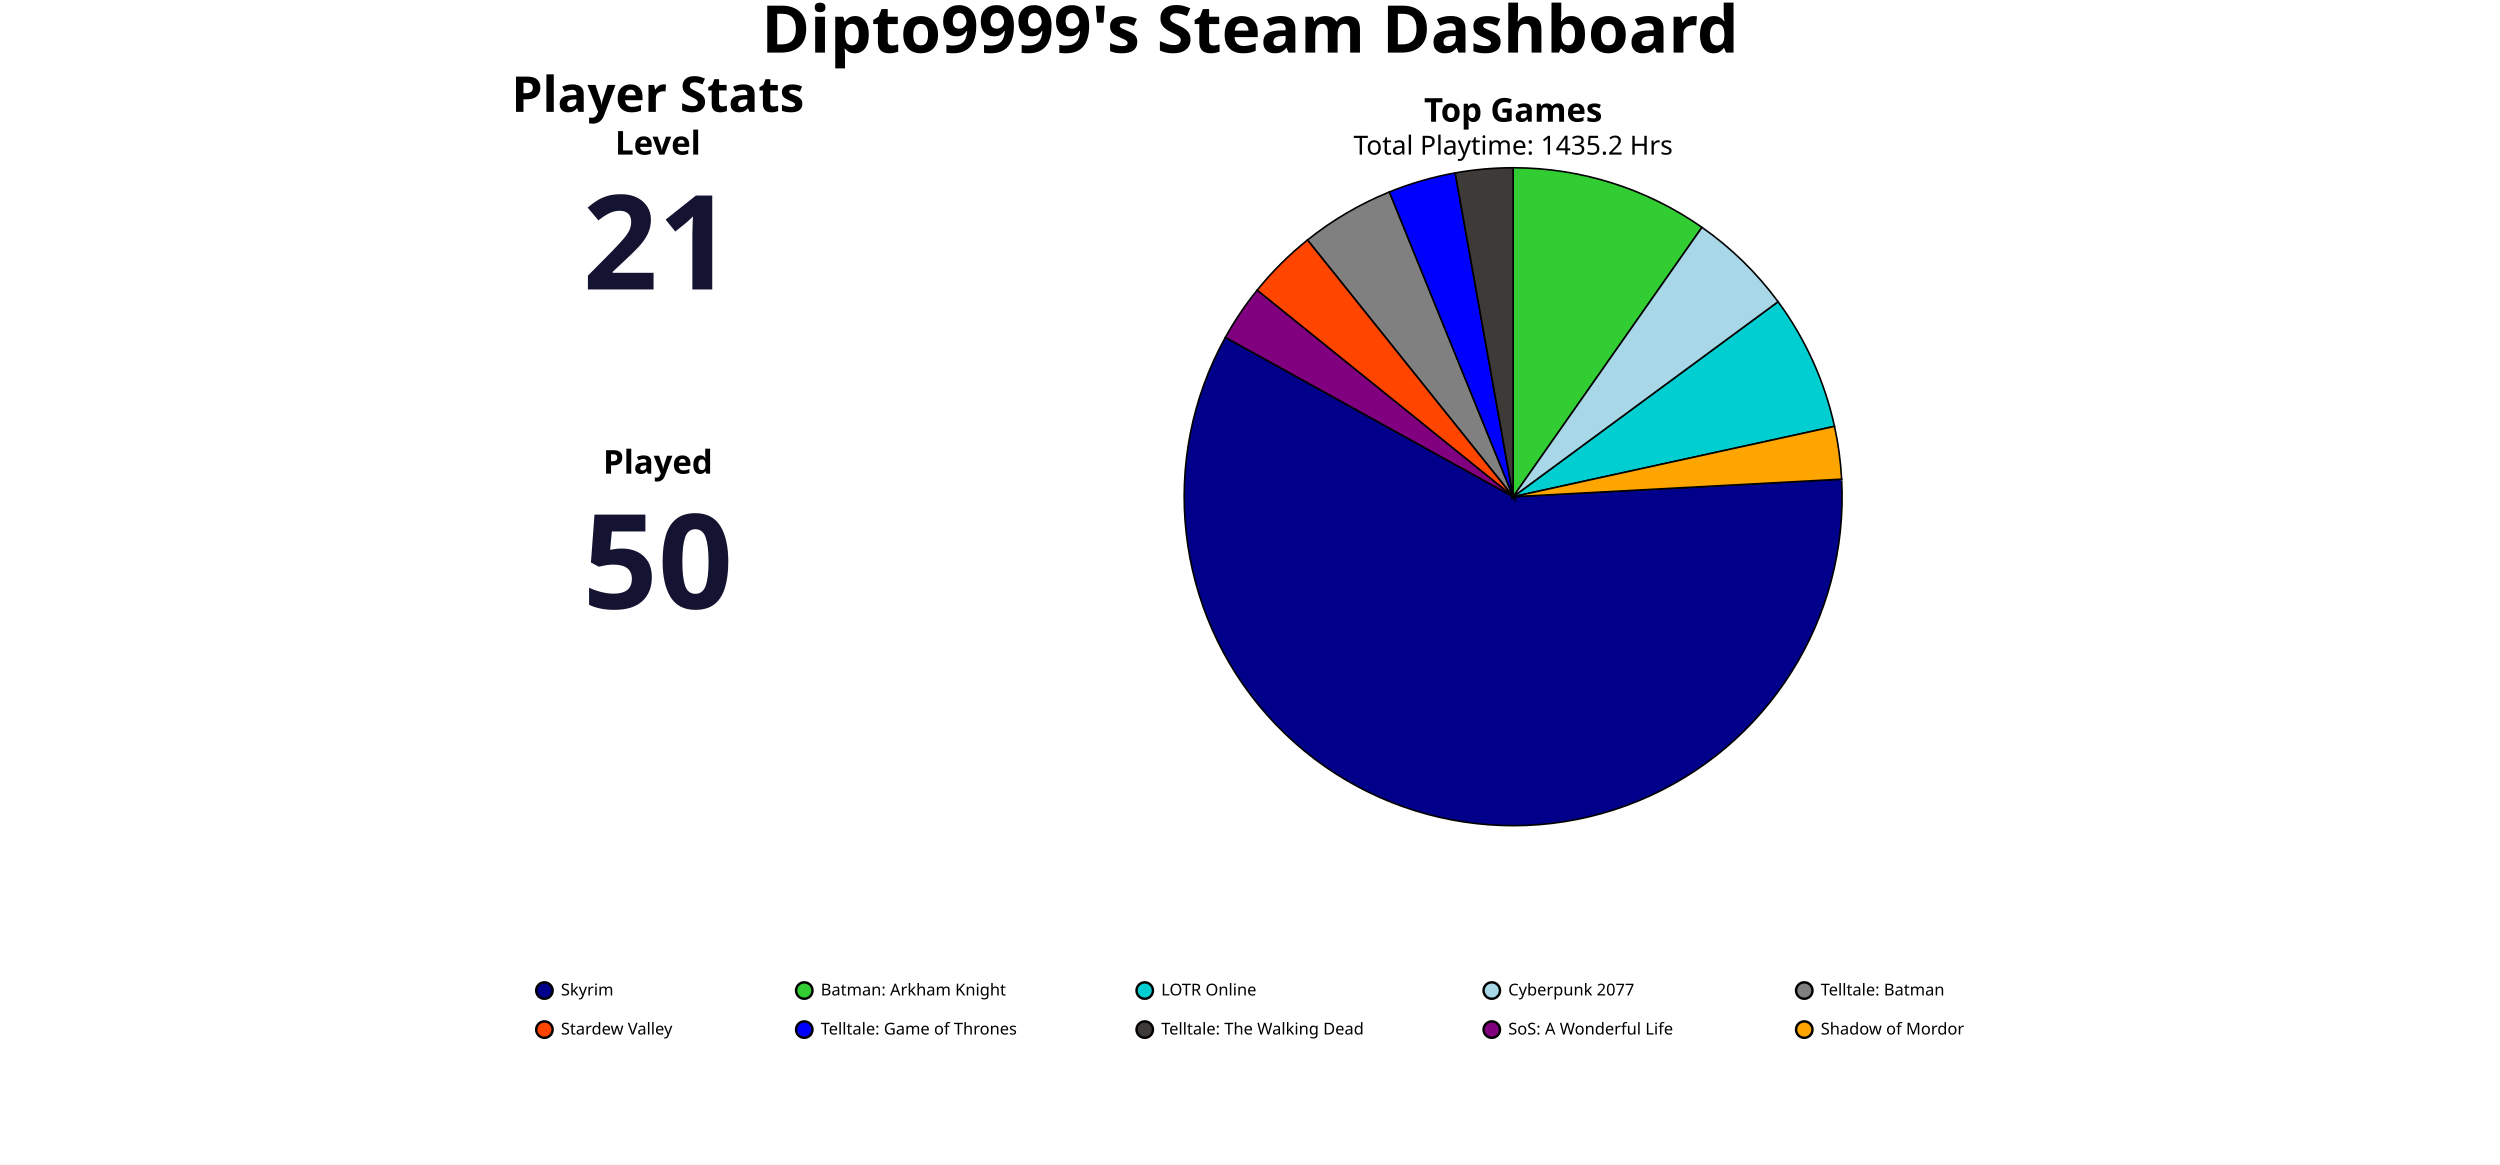
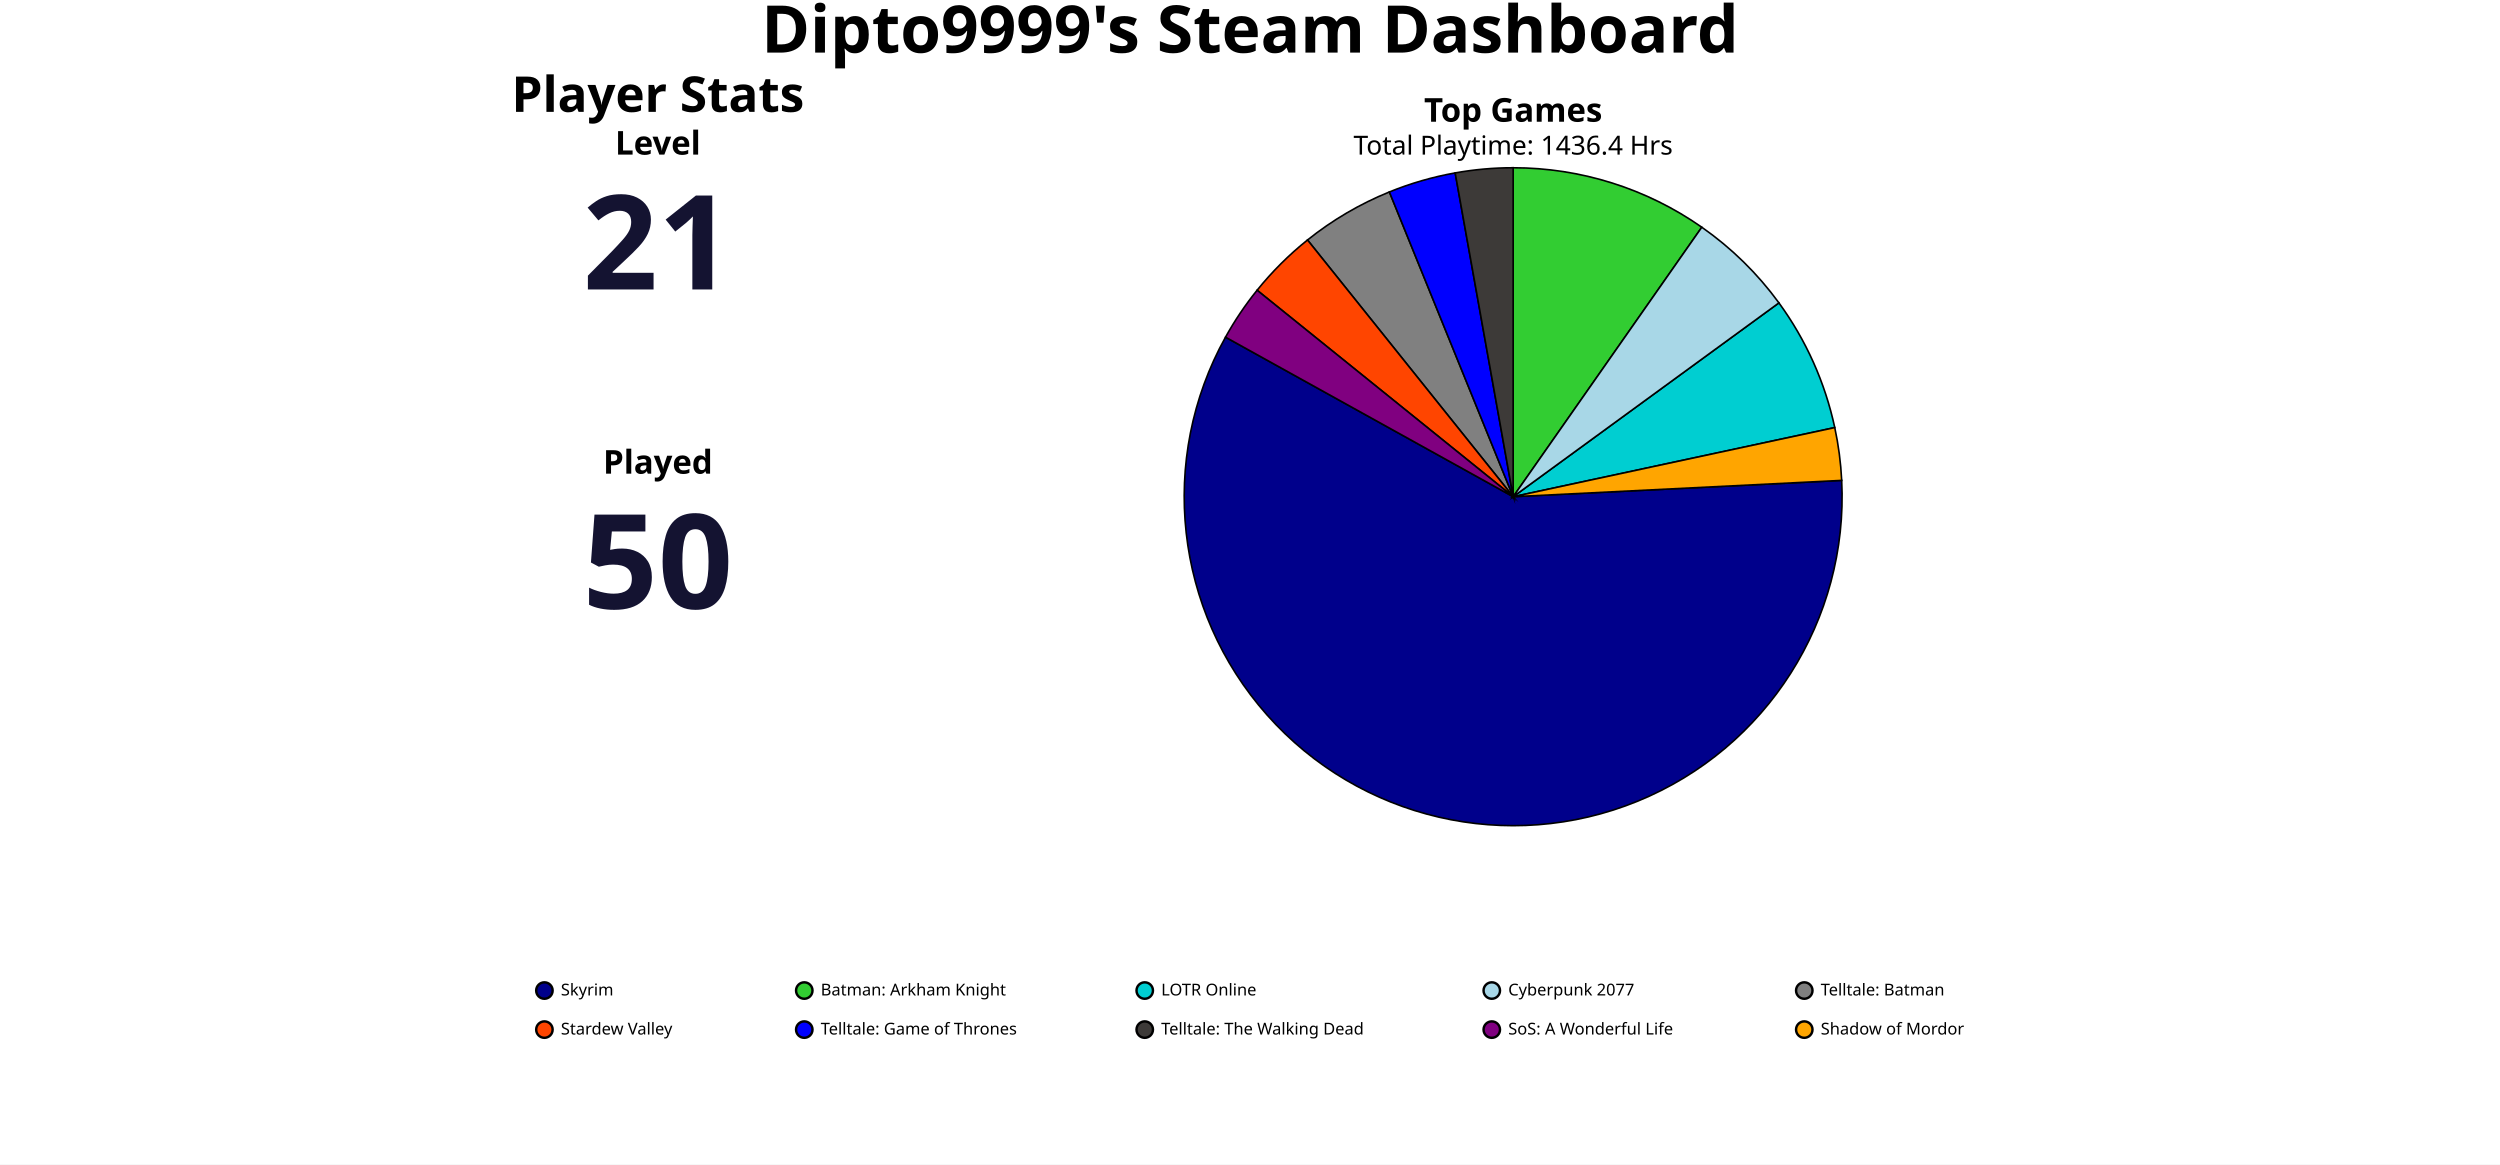
<svg xmlns="http://www.w3.org/2000/svg" version="1.1" class="marks" width="1520" height="708" viewBox="0 0 1520 708">
  <rect width="1520" height="708" fill="white" />
  <g fill="none" stroke-miterlimit="10" transform="translate(250,102)">
    <g class="mark-group role-frame root" role="graphics-object" aria-roledescription="group mark container">
      <g transform="translate(0,0)">
        <path class="background" aria-hidden="true" d="M0,0h0v0h0Z" />
        <g>
          <g class="mark-group role-scope concat_0_group" role="graphics-object" aria-roledescription="group mark container">
            <g transform="translate(0,0)">
              <path class="background" aria-hidden="true" d="M0,0h0v0h0Z" />
              <g>
                <g class="mark-group role-scope concat_0_concat_0_group" role="graphics-object" aria-roledescription="group mark container">
                  <g transform="translate(0,0)">
                    <path class="background" aria-hidden="true" d="M0,0h300v150h-300Z" stroke="#ddd" stroke-opacity="0" stroke-width="1.5" />
                    <g>
                      <g class="mark-text role-mark concat_0_concat_0_marks" role="graphics-object" aria-roledescription="text mark container">
                        <text aria-label="Metric: Level; Value: 21" role="graphics-symbol" aria-roledescription="text mark" text-anchor="middle" transform="translate(150,74)" font-family="sans-serif" font-size="80px" font-weight="bold" fill="#141331">21</text>
                      </g>
                      <g class="mark-group role-title">
                        <g transform="translate(150,-24)">
                          <path class="background" aria-hidden="true" d="M0,0h0v0h0Z" pointer-events="none" />
                          <g>
                            <g class="mark-text role-title-text" role="graphics-symbol" aria-roledescription="title" aria-label="Title text 'Level'" pointer-events="none">
                              <text text-anchor="middle" transform="translate(0,16)" font-family="sans-serif" font-size="20px" font-weight="bold" fill="#000" opacity="1">Level</text>
                            </g>
                          </g>
                          <path class="foreground" aria-hidden="true" d="" pointer-events="none" display="none" />
                        </g>
                      </g>
                    </g>
                    <path class="foreground" aria-hidden="true" d="" display="none" />
                  </g>
                </g>
                <g class="mark-group role-scope concat_0_concat_1_group" role="graphics-object" aria-roledescription="group mark container">
                  <g transform="translate(0,194)">
                    <path class="background" aria-hidden="true" d="M0,0h300v150h-300Z" stroke="#ddd" stroke-opacity="0" stroke-width="1.5" />
                    <g>
                      <g class="mark-text role-mark concat_0_concat_1_marks" role="graphics-object" aria-roledescription="text mark container">
                        <text aria-label="Metric: Played; Value: 50" role="graphics-symbol" aria-roledescription="text mark" text-anchor="middle" transform="translate(150,74)" font-family="sans-serif" font-size="80px" font-weight="bold" fill="#141331">50</text>
                      </g>
                      <g class="mark-group role-title">
                        <g transform="translate(150,-24)">
                          <path class="background" aria-hidden="true" d="M0,0h0v0h0Z" pointer-events="none" />
                          <g>
                            <g class="mark-text role-title-text" role="graphics-symbol" aria-roledescription="title" aria-label="Title text 'Played'" pointer-events="none">
                              <text text-anchor="middle" transform="translate(0,16)" font-family="sans-serif" font-size="20px" font-weight="bold" fill="#000" opacity="1">Played</text>
                            </g>
                          </g>
                          <path class="foreground" aria-hidden="true" d="" pointer-events="none" display="none" />
                        </g>
                      </g>
                    </g>
                    <path class="foreground" aria-hidden="true" d="" display="none" />
                  </g>
                </g>
                <g class="mark-group role-title">
                  <g transform="translate(150,-58)">
                    <path class="background" aria-hidden="true" d="M0,0h0v0h0Z" pointer-events="none" />
                    <g>
                      <g class="mark-text role-title-text" role="graphics-symbol" aria-roledescription="title" aria-label="Title text 'Player Stats'" pointer-events="none">
                        <text text-anchor="middle" transform="translate(0,24)" font-family="sans-serif" font-size="30px" font-weight="bold" fill="#000" opacity="1">Player Stats</text>
                      </g>
                    </g>
                    <path class="foreground" aria-hidden="true" d="" pointer-events="none" display="none" />
                  </g>
                </g>
              </g>
              <path class="foreground" aria-hidden="true" d="" display="none" />
            </g>
          </g>
          <g class="mark-group role-scope concat_1_group" role="graphics-object" aria-roledescription="group mark container">
            <g transform="translate(320,0)">
              <path class="background" aria-hidden="true" d="M0,0h700v400h-700Z" />
              <g>
                <g class="mark-arc role-mark concat_1_marks" role="graphics-object" aria-roledescription="arc mark container">
-                   <path aria-label="playtime_percentage: 58.9; name: Skyrim; Game: Skyrim; Time (Hrs): 845.3; Playtime (%): 58.90" role="graphics-symbol" aria-roledescription="arc mark" transform="translate(350,200)" d="M-174.958,-96.901A200,200,0,1,0,199.715,-10.676L0,0Z" fill="#00008B" stroke="black" stroke-width="1" />
-                   <path aria-label="playtime_percentage: 9.73; name: Batman: Arkham Knight; Game: Batman: Arkham Knight; Time (Hrs): 139.7; Playtime (%): 9.73" role="graphics-symbol" aria-roledescription="arc mark" transform="translate(350,200)" d="M114.795,-163.774A200,200,0,0,0,0,-200L0,0Z" fill="#32CD32" stroke="black" stroke-width="1" />
-                   <path aria-label="playtime_percentage: 6.67; name: LOTR Online; Game: LOTR Online; Time (Hrs): 95.7; Playtime (%): 6.67" role="graphics-symbol" aria-roledescription="arc mark" transform="translate(350,200)" d="M195.373,-42.77A200,200,0,0,0,161.062,-118.571L0,0Z" fill="#00CED1" stroke="black" stroke-width="1" />
-                   <path aria-label="playtime_percentage: 5.17; name: Cyberpunk 2077; Game: Cyberpunk 2077; Time (Hrs): 74.2; Playtime (%): 5.17" role="graphics-symbol" aria-roledescription="arc mark" transform="translate(350,200)" d="M161.062,-118.571A200,200,0,0,0,114.795,-163.774L0,0Z" fill="#A8D7E7" stroke="black" stroke-width="1" />
+                   <path aria-label="playtime_percentage: 58.85; name: Skyrim; Game: Skyrim; Time (Hrs): 845.3; Playtime (%): 58.85" role="graphics-symbol" aria-roledescription="arc mark" transform="translate(350,200)" d="M-174.897,-97.011A200,200,0,1,0,199.754,-9.923L0,0Z" fill="#00008B" stroke="black" stroke-width="1" />
+                   <path aria-label="playtime_percentage: 9.72; name: Batman: Arkham Knight; Game: Batman: Arkham Knight; Time (Hrs): 139.7; Playtime (%): 9.72" role="graphics-symbol" aria-roledescription="arc mark" transform="translate(350,200)" d="M114.692,-163.846A200,200,0,0,0,0,-200L0,0Z" fill="#32CD32" stroke="black" stroke-width="1" />
+                   <path aria-label="playtime_percentage: 6.66; name: LOTR Online; Game: LOTR Online; Time (Hrs): 95.7; Playtime (%): 6.66" role="graphics-symbol" aria-roledescription="arc mark" transform="translate(350,200)" d="M195.533,-42.033A200,200,0,0,0,161.582,-117.862L0,0Z" fill="#00CED1" stroke="black" stroke-width="1" />
+                   <path aria-label="playtime_percentage: 5.25; name: Cyberpunk 2077; Game: Cyberpunk 2077; Time (Hrs): 75.4; Playtime (%): 5.25" role="graphics-symbol" aria-roledescription="arc mark" transform="translate(350,200)" d="M161.582,-117.862A200,200,0,0,0,114.692,-163.846L0,0Z" fill="#A8D7E7" stroke="black" stroke-width="1" />
                  <path aria-label="playtime_percentage: 4.61; name: Telltale: Batman; Game: Telltale: Batman; Time (Hrs): 66.2; Playtime (%): 4.61" role="graphics-symbol" aria-roledescription="arc mark" transform="translate(350,200)" d="M-75.258,-185.3A200,200,0,0,0,-125.049,-156.086L0,0Z" fill="#808080" stroke="black" stroke-width="1" />
                  <path aria-label="playtime_percentage: 3.45; name: Stardew Valley; Game: Stardew Valley; Time (Hrs): 49.5; Playtime (%): 3.45" role="graphics-symbol" aria-roledescription="arc mark" transform="translate(350,200)" d="M-125.049,-156.086A200,200,0,0,0,-155.692,-125.538L0,0Z" fill="#FF4500" stroke="black" stroke-width="1" />
                  <path aria-label="playtime_percentage: 3.32; name: Telltale: Game of Thrones; Game: Telltale: Game of Thrones; Time (Hrs): 47.7; Playtime (%): 3.32" role="graphics-symbol" aria-roledescription="arc mark" transform="translate(350,200)" d="M-35.252,-196.869A200,200,0,0,0,-75.258,-185.3L0,0Z" fill="#0000FF" stroke="black" stroke-width="1" />
                  <path aria-label="playtime_percentage: 2.82; name: Telltale: The Walking Dead; Game: Telltale: The Walking Dead; Time (Hrs): 40.5; Playtime (%): 2.82" role="graphics-symbol" aria-roledescription="arc mark" transform="translate(350,200)" d="M0,-200A200,200,0,0,0,-35.252,-196.869L0,0Z" fill="#3D3A38" stroke="black" stroke-width="1" />
-                   <path aria-label="playtime_percentage: 2.75; name: SoS: A Wonderful Life; Game: SoS: A Wonderful Life; Time (Hrs): 39.4; Playtime (%): 2.75" role="graphics-symbol" aria-roledescription="arc mark" transform="translate(350,200)" d="M-155.692,-125.538A200,200,0,0,0,-174.958,-96.901L0,0Z" fill="#800080" stroke="black" stroke-width="1" />
-                   <path aria-label="playtime_percentage: 2.58; name: Shadow of Mordor; Game: Shadow of Mordor; Time (Hrs): 37.0; Playtime (%): 2.58" role="graphics-symbol" aria-roledescription="arc mark" transform="translate(350,200)" d="M199.715,-10.676A200,200,0,0,0,195.373,-42.77L0,0Z" fill="#FFA500" stroke="black" stroke-width="1" />
+                   <path aria-label="playtime_percentage: 2.74; name: SoS: A Wonderful Life; Game: SoS: A Wonderful Life; Time (Hrs): 39.4; Playtime (%): 2.74" role="graphics-symbol" aria-roledescription="arc mark" transform="translate(350,200)" d="M-155.692,-125.538A200,200,0,0,0,-174.897,-97.011L0,0Z" fill="#800080" stroke="black" stroke-width="1" />
+                   <path aria-label="playtime_percentage: 2.58; name: Shadow of Mordor; Game: Shadow of Mordor; Time (Hrs): 37.0; Playtime (%): 2.58" role="graphics-symbol" aria-roledescription="arc mark" transform="translate(350,200)" d="M199.754,-9.923A200,200,0,0,0,195.533,-42.033L0,0Z" fill="#FFA500" stroke="black" stroke-width="1" />
                </g>
                <g class="mark-group role-title">
                  <g transform="translate(350,-44)">
                    <path class="background" aria-hidden="true" d="M0,0h0v0h0Z" pointer-events="none" />
                    <g>
                      <g class="mark-text role-title-text" role="graphics-symbol" aria-roledescription="title" aria-label="Title text 'Top Games'" pointer-events="none">
                        <text text-anchor="middle" transform="translate(0,16)" font-family="sans-serif" font-size="20px" font-weight="bold" fill="#000" opacity="1">Top Games</text>
                      </g>
-                       <g class="mark-text role-title-subtitle" role="graphics-symbol" aria-roledescription="subtitle" aria-label="Subtitle text 'Total Playtime: 1435.2 Hrs'" pointer-events="none">
-                         <text text-anchor="middle" transform="translate(0,36)" font-family="sans-serif" font-size="16px" fill="#000" opacity="1">Total Playtime: 1435.2 Hrs</text>
+                       <g class="mark-text role-title-subtitle" role="graphics-symbol" aria-roledescription="subtitle" aria-label="Subtitle text 'Total Playtime: 1436.4 Hrs'" pointer-events="none">
+                         <text text-anchor="middle" transform="translate(0,36)" font-family="sans-serif" font-size="16px" fill="#000" opacity="1">Total Playtime: 1436.4 Hrs</text>
                      </g>
                    </g>
                    <path class="foreground" aria-hidden="true" d="" pointer-events="none" display="none" />
                  </g>
                </g>
              </g>
              <path class="foreground" aria-hidden="true" d="" display="none" />
            </g>
          </g>
          <g class="mark-group role-legend" role="graphics-symbol" aria-roledescription="legend" aria-label="Symbol legend for fill color with 10 values: Skyrim, Batman: Arkham Knight, LOTR Online, Cyberpunk 2077, Telltale: Batman, ending with Shadow of Mordor">
            <g transform="translate(0,419)">
              <path class="background" aria-hidden="true" d="M0,0h1014v187h-1014Z" pointer-events="none" />
              <g>
                <g class="mark-group role-legend-entry">
                  <g transform="translate(75,75)">
                    <path class="background" aria-hidden="true" d="M0,0h0v0h0Z" pointer-events="none" />
                    <g>
                      <g class="mark-group role-scope" role="graphics-object" aria-roledescription="group mark container">
                        <g transform="translate(0,0.25)">
                          <path class="background" aria-hidden="true" d="M0,0h81.957v12.5h-81.957Z" pointer-events="none" opacity="1" />
                          <g>
                            <g class="mark-symbol role-legend-symbol" pointer-events="none">
                              <path transform="translate(6,6)" d="M5,0A5,5,0,1,1,-5,0A5,5,0,1,1,5,0" fill="#00008B" stroke="black" stroke-width="1.5" opacity="1" />
                            </g>
                            <g class="mark-text role-legend-label" pointer-events="none">
                              <text text-anchor="start" transform="translate(16,9)" font-family="sans-serif" font-size="10px" fill="#000" opacity="1">Skyrim</text>
                            </g>
                          </g>
                          <path class="foreground" aria-hidden="true" d="" pointer-events="none" display="none" />
                        </g>
                        <g transform="translate(158,0.25)">
                          <path class="background" aria-hidden="true" d="M0,0h130.316v12.5h-130.316Z" pointer-events="none" opacity="1" />
                          <g>
                            <g class="mark-symbol role-legend-symbol" pointer-events="none">
                              <path transform="translate(6,6)" d="M5,0A5,5,0,1,1,-5,0A5,5,0,1,1,5,0" fill="#32CD32" stroke="black" stroke-width="1.5" opacity="1" />
                            </g>
                            <g class="mark-text role-legend-label" pointer-events="none">
                              <text text-anchor="start" transform="translate(16,9)" font-family="sans-serif" font-size="10px" fill="#000" opacity="1">Batman: Arkham Knight</text>
                            </g>
                          </g>
                          <path class="foreground" aria-hidden="true" d="" pointer-events="none" display="none" />
                        </g>
                        <g transform="translate(365,0.25)">
                          <path class="background" aria-hidden="true" d="M0,0h134.394v12.5h-134.394Z" pointer-events="none" opacity="1" />
                          <g>
                            <g class="mark-symbol role-legend-symbol" pointer-events="none">
                              <path transform="translate(6,6)" d="M5,0A5,5,0,1,1,-5,0A5,5,0,1,1,5,0" fill="#00CED1" stroke="black" stroke-width="1.5" opacity="1" />
                            </g>
                            <g class="mark-text role-legend-label" pointer-events="none">
                              <text text-anchor="start" transform="translate(16,9)" font-family="sans-serif" font-size="10px" fill="#000" opacity="1">LOTR Online</text>
                            </g>
                          </g>
                          <path class="foreground" aria-hidden="true" d="" pointer-events="none" display="none" />
                        </g>
                        <g transform="translate(576,0.25)">
                          <path class="background" aria-hidden="true" d="M0,0h113.1v12.5h-113.1Z" pointer-events="none" opacity="1" />
                          <g>
                            <g class="mark-symbol role-legend-symbol" pointer-events="none">
                              <path transform="translate(6,6)" d="M5,0A5,5,0,1,1,-5,0A5,5,0,1,1,5,0" fill="#A8D7E7" stroke="black" stroke-width="1.5" opacity="1" />
                            </g>
                            <g class="mark-text role-legend-label" pointer-events="none">
                              <text text-anchor="start" transform="translate(16,9)" font-family="sans-serif" font-size="10px" fill="#000" opacity="1">Cyberpunk 2077</text>
                            </g>
                          </g>
                          <path class="foreground" aria-hidden="true" d="" pointer-events="none" display="none" />
                        </g>
                        <g transform="translate(766,0.25)">
                          <path class="background" aria-hidden="true" d="M0,0h97.709v12.5h-97.709Z" pointer-events="none" opacity="1" />
                          <g>
                            <g class="mark-symbol role-legend-symbol" pointer-events="none">
                              <path transform="translate(6,6)" d="M5,0A5,5,0,1,1,-5,0A5,5,0,1,1,5,0" fill="#808080" stroke="black" stroke-width="1.5" opacity="1" />
                            </g>
                            <g class="mark-text role-legend-label" pointer-events="none">
                              <text text-anchor="start" transform="translate(16,9)" font-family="sans-serif" font-size="10px" fill="#000" opacity="1">Telltale: Batman</text>
                            </g>
                          </g>
                          <path class="foreground" aria-hidden="true" d="" pointer-events="none" display="none" />
                        </g>
                        <g transform="translate(0,24)">
                          <path class="background" aria-hidden="true" d="M0,0h81.957v12.5h-81.957Z" pointer-events="none" opacity="1" />
                          <g>
                            <g class="mark-symbol role-legend-symbol" pointer-events="none">
                              <path transform="translate(6,6)" d="M5,0A5,5,0,1,1,-5,0A5,5,0,1,1,5,0" fill="#FF4500" stroke="black" stroke-width="1.5" opacity="1" />
                            </g>
                            <g class="mark-text role-legend-label" pointer-events="none">
                              <text text-anchor="start" transform="translate(16,9)" font-family="sans-serif" font-size="10px" fill="#000" opacity="1">Stardew Valley</text>
                            </g>
                          </g>
                          <path class="foreground" aria-hidden="true" d="" pointer-events="none" display="none" />
                        </g>
                        <g transform="translate(158,24)">
                          <path class="background" aria-hidden="true" d="M0,0h130.316v12.5h-130.316Z" pointer-events="none" opacity="1" />
                          <g>
                            <g class="mark-symbol role-legend-symbol" pointer-events="none">
                              <path transform="translate(6,6)" d="M5,0A5,5,0,1,1,-5,0A5,5,0,1,1,5,0" fill="#0000FF" stroke="black" stroke-width="1.5" opacity="1" />
                            </g>
                            <g class="mark-text role-legend-label" pointer-events="none">
                              <text text-anchor="start" transform="translate(16,9)" font-family="sans-serif" font-size="10px" fill="#000" opacity="1">Telltale: Game of Thrones</text>
                            </g>
                          </g>
                          <path class="foreground" aria-hidden="true" d="" pointer-events="none" display="none" />
                        </g>
                        <g transform="translate(365,24)">
                          <path class="background" aria-hidden="true" d="M0,0h134.394v12.5h-134.394Z" pointer-events="none" opacity="1" />
                          <g>
                            <g class="mark-symbol role-legend-symbol" pointer-events="none">
                              <path transform="translate(6,6)" d="M5,0A5,5,0,1,1,-5,0A5,5,0,1,1,5,0" fill="#3D3A38" stroke="black" stroke-width="1.5" opacity="1" />
                            </g>
                            <g class="mark-text role-legend-label" pointer-events="none">
                              <text text-anchor="start" transform="translate(16,9)" font-family="sans-serif" font-size="10px" fill="#000" opacity="1">Telltale: The Walking Dead</text>
                            </g>
                          </g>
                          <path class="foreground" aria-hidden="true" d="" pointer-events="none" display="none" />
                        </g>
                        <g transform="translate(576,24)">
                          <path class="background" aria-hidden="true" d="M0,0h113.1v12.5h-113.1Z" pointer-events="none" opacity="1" />
                          <g>
                            <g class="mark-symbol role-legend-symbol" pointer-events="none">
                              <path transform="translate(6,6)" d="M5,0A5,5,0,1,1,-5,0A5,5,0,1,1,5,0" fill="#800080" stroke="black" stroke-width="1.5" opacity="1" />
                            </g>
                            <g class="mark-text role-legend-label" pointer-events="none">
                              <text text-anchor="start" transform="translate(16,9)" font-family="sans-serif" font-size="10px" fill="#000" opacity="1">SoS: A Wonderful Life</text>
                            </g>
                          </g>
                          <path class="foreground" aria-hidden="true" d="" pointer-events="none" display="none" />
                        </g>
                        <g transform="translate(766,24)">
                          <path class="background" aria-hidden="true" d="M0,0h97.709v12.5h-97.709Z" pointer-events="none" opacity="1" />
                          <g>
                            <g class="mark-symbol role-legend-symbol" pointer-events="none">
                              <path transform="translate(6,6)" d="M5,0A5,5,0,1,1,-5,0A5,5,0,1,1,5,0" fill="#FFA500" stroke="black" stroke-width="1.5" opacity="1" />
                            </g>
                            <g class="mark-text role-legend-label" pointer-events="none">
                              <text text-anchor="start" transform="translate(16,9)" font-family="sans-serif" font-size="10px" fill="#000" opacity="1">Shadow of Mordor</text>
                            </g>
                          </g>
                          <path class="foreground" aria-hidden="true" d="" pointer-events="none" display="none" />
                        </g>
                      </g>
                    </g>
                    <path class="foreground" aria-hidden="true" d="" pointer-events="none" display="none" />
                  </g>
                </g>
              </g>
              <path class="foreground" aria-hidden="true" d="" pointer-events="none" display="none" />
            </g>
          </g>
          <g class="mark-group role-title">
            <g transform="translate(510,-102)">
              <path class="background" aria-hidden="true" d="M0,0h0v0h0Z" pointer-events="none" />
              <g>
                <g class="mark-text role-title-text" role="graphics-symbol" aria-roledescription="title" aria-label="Title text 'Dipto9999's Steam Dashboard'" pointer-events="none">
                  <text text-anchor="middle" transform="translate(0,32)" font-family="sans-serif" font-size="40px" font-weight="bold" fill="#000" opacity="1">Dipto9999's Steam Dashboard</text>
                </g>
              </g>
              <path class="foreground" aria-hidden="true" d="" pointer-events="none" display="none" />
            </g>
          </g>
        </g>
        <path class="foreground" aria-hidden="true" d="" display="none" />
      </g>
    </g>
  </g>
</svg>
